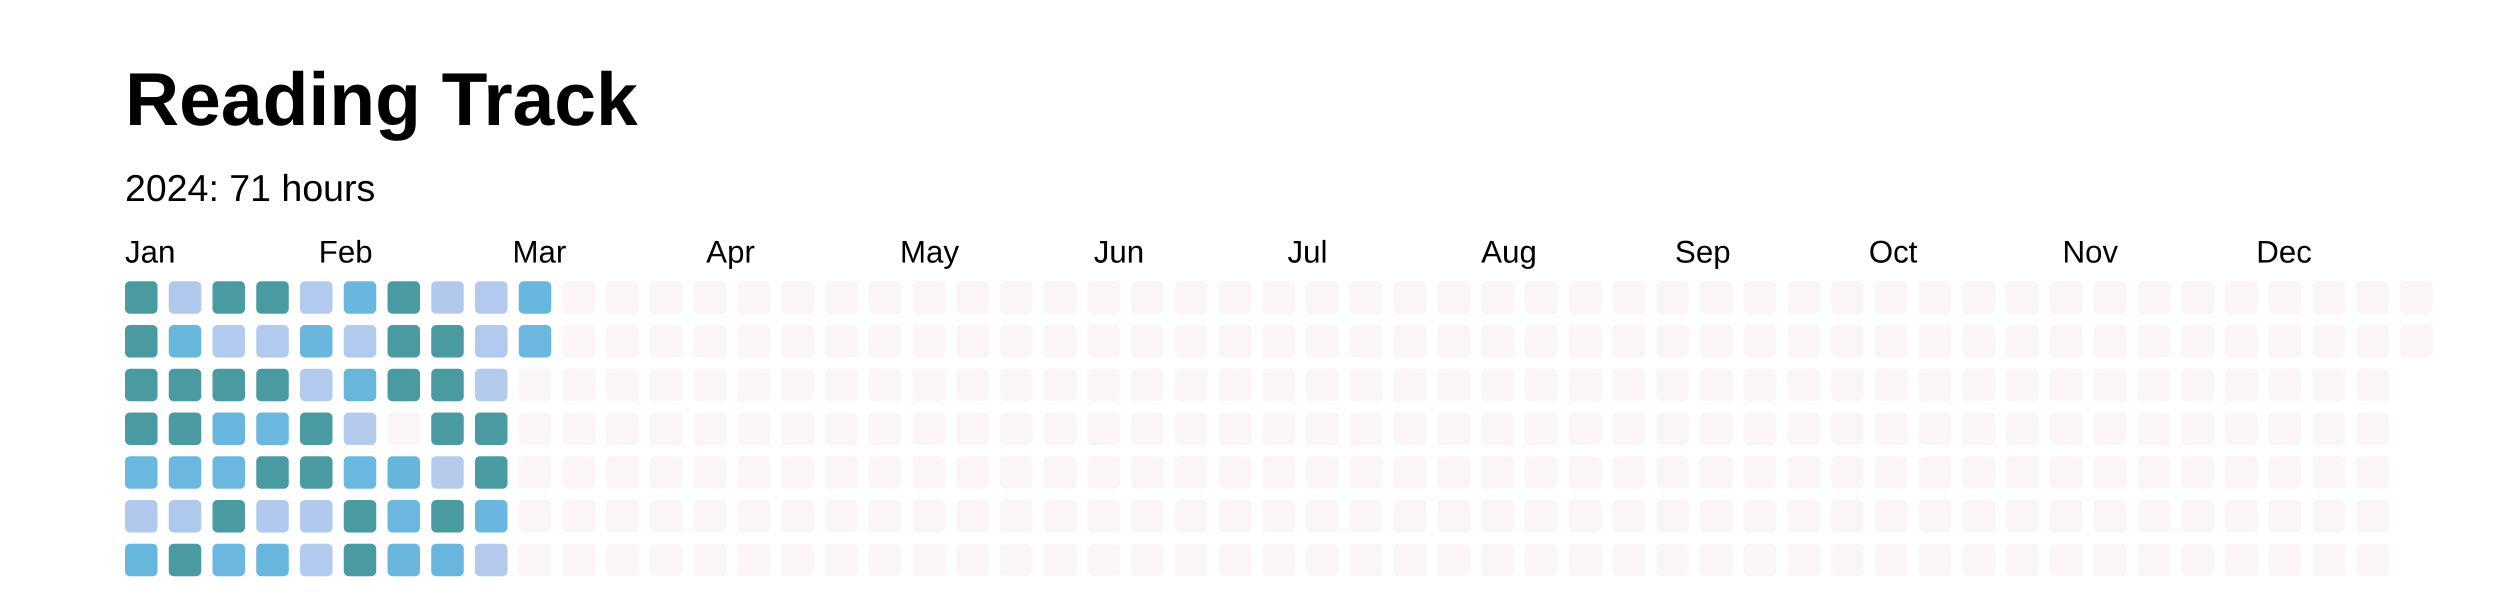
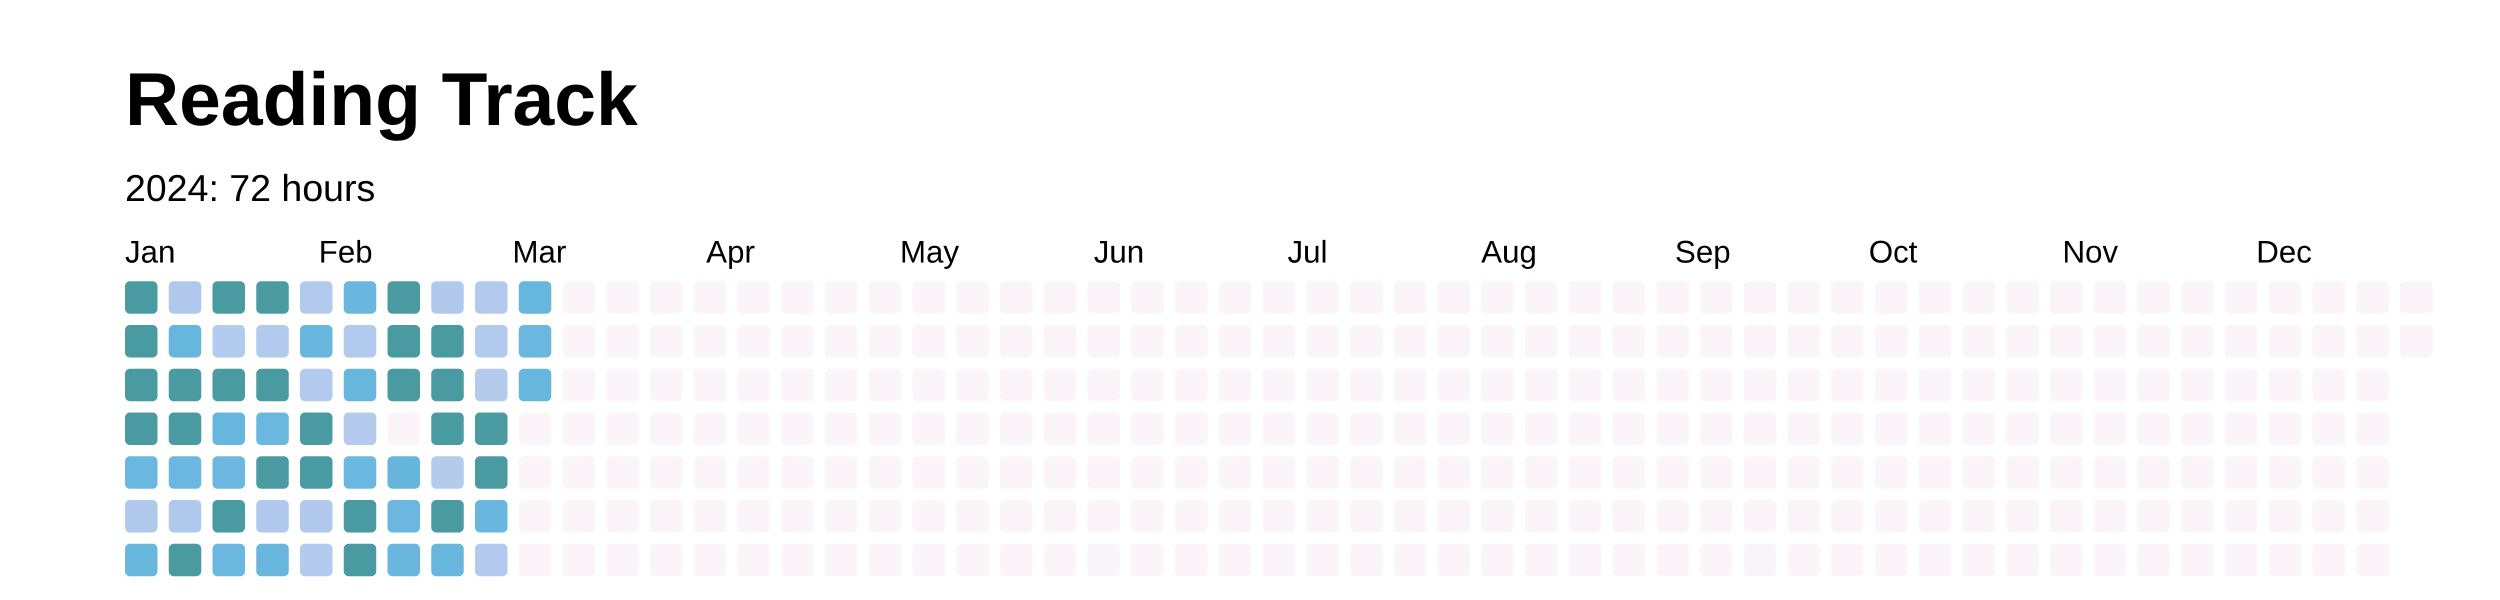
<svg xmlns="http://www.w3.org/2000/svg" baseProfile="full" height="48mm" version="1.1" viewBox="0,0,200,48" width="200mm">
  <defs />
  <rect fill="#FFFFFF" height="48" width="200" x="0" y="0" />
  <text fill="#000000" style="font-size:6px; font-family:Arial; font-weight:bold;" x="10" y="10">Reading Track</text>
-   <text dominant-baseline="hanging" fill="#000000" style="font-size:3.0px; font-family:Arial;" x="10" y="14">2024: 71 hours</text>
+   <text dominant-baseline="hanging" fill="#000000" style="font-size:3.0px; font-family:Arial;" x="10" y="14">2024: 72 hours</text>
  <text fill="#000000" style="font-size:2.5px; font-family:Arial" x="10.0" y="21.0">Jan</text>
  <text fill="#000000" style="font-size:2.5px; font-family:Arial" x="25.5" y="21.0">Feb</text>
  <text fill="#000000" style="font-size:2.5px; font-family:Arial" x="41.0" y="21.0">Mar</text>
  <text fill="#000000" style="font-size:2.5px; font-family:Arial" x="56.5" y="21.0">Apr</text>
  <text fill="#000000" style="font-size:2.5px; font-family:Arial" x="72.0" y="21.0">May</text>
  <text fill="#000000" style="font-size:2.5px; font-family:Arial" x="87.5" y="21.0">Jun</text>
  <text fill="#000000" style="font-size:2.5px; font-family:Arial" x="103.0" y="21.0">Jul</text>
  <text fill="#000000" style="font-size:2.5px; font-family:Arial" x="118.5" y="21.0">Aug</text>
  <text fill="#000000" style="font-size:2.5px; font-family:Arial" x="134.0" y="21.0">Sep</text>
  <text fill="#000000" style="font-size:2.5px; font-family:Arial" x="149.5" y="21.0">Oct</text>
  <text fill="#000000" style="font-size:2.5px; font-family:Arial" x="165.0" y="21.0">Nov</text>
  <text fill="#000000" style="font-size:2.5px; font-family:Arial" x="180.5" y="21.0">Dec</text>
  <rect fill="#4a9ba1" height="2.6" rx="0.4" ry="0.4" width="2.6" x="10.0" y="22.5" />
  <rect fill="#4a9ba1" height="2.6" rx="0.4" ry="0.4" width="2.6" x="10.0" y="26.0" />
  <rect fill="#4a9ba1" height="2.6" rx="0.4" ry="0.4" width="2.6" x="10.0" y="29.5" />
  <rect fill="#4a9ba1" height="2.6" rx="0.4" ry="0.4" width="2.6" x="10.0" y="33.0" />
  <rect fill="#6ab7df" height="2.6" rx="0.4" ry="0.4" width="2.6" x="10.0" y="36.5" />
  <rect fill="#b0c9ed" height="2.6" rx="0.4" ry="0.4" width="2.6" x="10.0" y="40.0" />
  <rect fill="#67b6dc" height="2.6" rx="0.4" ry="0.4" width="2.6" x="10.0" y="43.5" />
  <rect fill="#afc8ec" height="2.6" rx="0.4" ry="0.4" width="2.6" x="13.5" y="22.5" />
  <rect fill="#67b6dc" height="2.6" rx="0.4" ry="0.4" width="2.6" x="13.5" y="26.0" />
  <rect fill="#4a9ba1" height="2.6" rx="0.4" ry="0.4" width="2.6" x="13.5" y="29.5" />
  <rect fill="#4a9ba1" height="2.6" rx="0.4" ry="0.4" width="2.6" x="13.5" y="33.0" />
  <rect fill="#6bb7df" height="2.6" rx="0.4" ry="0.4" width="2.6" x="13.5" y="36.5" />
  <rect fill="#afc9ec" height="2.6" rx="0.4" ry="0.4" width="2.6" x="13.5" y="40.0" />
  <rect fill="#4a9ba1" height="2.6" rx="0.4" ry="0.4" width="2.6" x="13.5" y="43.5" />
  <rect fill="#4a9ba1" height="2.6" rx="0.4" ry="0.4" width="2.6" x="17.0" y="22.5" />
  <rect fill="#b3cbee" height="2.6" rx="0.4" ry="0.4" width="2.6" x="17.0" y="26.0" />
  <rect fill="#4a9ba1" height="2.6" rx="0.4" ry="0.4" width="2.6" x="17.0" y="29.5" />
  <rect fill="#67b6dd" height="2.6" rx="0.4" ry="0.4" width="2.6" x="17.0" y="33.0" />
  <rect fill="#6bb7e0" height="2.6" rx="0.4" ry="0.4" width="2.6" x="17.0" y="36.5" />
  <rect fill="#4a9ba1" height="2.6" rx="0.4" ry="0.4" width="2.6" x="17.0" y="40.0" />
  <rect fill="#6bb7df" height="2.6" rx="0.4" ry="0.4" width="2.6" x="17.0" y="43.5" />
  <rect fill="#4a9ba1" height="2.6" rx="0.4" ry="0.4" width="2.6" x="20.5" y="22.5" />
  <rect fill="#b2caed" height="2.6" rx="0.4" ry="0.4" width="2.6" x="20.5" y="26.0" />
  <rect fill="#4a9ba1" height="2.6" rx="0.4" ry="0.4" width="2.6" x="20.5" y="29.5" />
  <rect fill="#6ab7df" height="2.6" rx="0.4" ry="0.4" width="2.6" x="20.5" y="33.0" />
  <rect fill="#4a9ba1" height="2.6" rx="0.4" ry="0.4" width="2.6" x="20.5" y="36.5" />
  <rect fill="#b0c9ed" height="2.6" rx="0.4" ry="0.4" width="2.6" x="20.5" y="40.0" />
  <rect fill="#68b6dd" height="2.6" rx="0.4" ry="0.4" width="2.6" x="20.5" y="43.5" />
  <rect fill="#b2caed" height="2.6" rx="0.4" ry="0.4" width="2.6" x="24.0" y="22.5" />
  <rect fill="#69b7de" height="2.6" rx="0.4" ry="0.4" width="2.6" x="24.0" y="26.0" />
  <rect fill="#b1caed" height="2.6" rx="0.4" ry="0.4" width="2.6" x="24.0" y="29.5" />
  <rect fill="#4a9ba1" height="2.6" rx="0.4" ry="0.4" width="2.6" x="24.0" y="33.0" />
  <rect fill="#4a9ba1" height="2.6" rx="0.4" ry="0.4" width="2.6" x="24.0" y="36.5" />
  <rect fill="#b0c9ed" height="2.6" rx="0.4" ry="0.4" width="2.6" x="24.0" y="40.0" />
  <rect fill="#b3cbee" height="2.6" rx="0.4" ry="0.4" width="2.6" x="24.0" y="43.5" />
  <rect fill="#69b7de" height="2.6" rx="0.4" ry="0.4" width="2.6" x="27.5" y="22.5" />
  <rect fill="#b2caed" height="2.6" rx="0.4" ry="0.4" width="2.6" x="27.5" y="26.0" />
  <rect fill="#67b6dc" height="2.6" rx="0.4" ry="0.4" width="2.6" x="27.5" y="29.5" />
  <rect fill="#b4cbee" height="2.6" rx="0.4" ry="0.4" width="2.6" x="27.5" y="33.0" />
  <rect fill="#6ab7df" height="2.6" rx="0.4" ry="0.4" width="2.6" x="27.5" y="36.5" />
  <rect fill="#4a9ba1" height="2.6" rx="0.4" ry="0.4" width="2.6" x="27.5" y="40.0" />
  <rect fill="#4a9ba1" height="2.6" rx="0.4" ry="0.4" width="2.6" x="27.5" y="43.5" />
  <rect fill="#4a9ba1" height="2.6" rx="0.4" ry="0.4" width="2.6" x="31.0" y="22.5" />
  <rect fill="#4a9ba1" height="2.6" rx="0.4" ry="0.4" width="2.6" x="31.0" y="26.0" />
  <rect fill="#4a9ba1" height="2.6" rx="0.4" ry="0.4" width="2.6" x="31.0" y="29.5" />
  <rect fill="#FBF4F9" height="2.6" rx="0.4" ry="0.4" width="2.6" x="31.0" y="33.0" />
  <rect fill="#66b6dc" height="2.6" rx="0.4" ry="0.4" width="2.6" x="31.0" y="36.5" />
  <rect fill="#6bb7df" height="2.6" rx="0.4" ry="0.4" width="2.6" x="31.0" y="40.0" />
  <rect fill="#69b7de" height="2.6" rx="0.4" ry="0.4" width="2.6" x="31.0" y="43.5" />
  <rect fill="#b1c9ed" height="2.6" rx="0.4" ry="0.4" width="2.6" x="34.5" y="22.5" />
  <rect fill="#4a9ba1" height="2.6" rx="0.4" ry="0.4" width="2.6" x="34.5" y="26.0" />
  <rect fill="#4a9ba1" height="2.6" rx="0.4" ry="0.4" width="2.6" x="34.5" y="29.5" />
  <rect fill="#4a9ba1" height="2.6" rx="0.4" ry="0.4" width="2.6" x="34.5" y="33.0" />
  <rect fill="#b4cbee" height="2.6" rx="0.4" ry="0.4" width="2.6" x="34.5" y="36.5" />
  <rect fill="#4a9ba1" height="2.6" rx="0.4" ry="0.4" width="2.6" x="34.5" y="40.0" />
  <rect fill="#68b6dd" height="2.6" rx="0.4" ry="0.4" width="2.6" x="34.5" y="43.5" />
  <rect fill="#b3caee" height="2.6" rx="0.4" ry="0.4" width="2.6" x="38.0" y="22.5" />
  <rect fill="#b1caed" height="2.6" rx="0.4" ry="0.4" width="2.6" x="38.0" y="26.0" />
  <rect fill="#b4cbee" height="2.6" rx="0.4" ry="0.4" width="2.6" x="38.0" y="29.5" />
  <rect fill="#4a9ba1" height="2.6" rx="0.4" ry="0.4" width="2.6" x="38.0" y="33.0" />
  <rect fill="#4a9ba1" height="2.6" rx="0.4" ry="0.4" width="2.6" x="38.0" y="36.5" />
  <rect fill="#69b7df" height="2.6" rx="0.4" ry="0.4" width="2.6" x="38.0" y="40.0" />
  <rect fill="#b3caee" height="2.6" rx="0.4" ry="0.4" width="2.6" x="38.0" y="43.5" />
  <rect fill="#67b6dd" height="2.6" rx="0.4" ry="0.4" width="2.6" x="41.5" y="22.5" />
  <rect fill="#6bb7df" height="2.6" rx="0.4" ry="0.4" width="2.6" x="41.5" y="26.0" />
-   <rect fill="#FBF4F9" height="2.6" rx="0.4" ry="0.4" width="2.6" x="41.5" y="29.5" />
+   <rect fill="#67b6dd" height="2.6" rx="0.4" ry="0.4" width="2.6" x="41.5" y="29.5" />
  <rect fill="#FBF4F9" height="2.6" rx="0.4" ry="0.4" width="2.6" x="41.5" y="33.0" />
  <rect fill="#FBF4F9" height="2.6" rx="0.4" ry="0.4" width="2.6" x="41.5" y="36.5" />
  <rect fill="#FBF4F9" height="2.6" rx="0.4" ry="0.4" width="2.6" x="41.5" y="40.0" />
  <rect fill="#FBF4F9" height="2.6" rx="0.4" ry="0.4" width="2.6" x="41.5" y="43.5" />
  <rect fill="#FBF4F9" height="2.6" rx="0.4" ry="0.4" width="2.6" x="45.0" y="22.5" />
  <rect fill="#FBF4F9" height="2.6" rx="0.4" ry="0.4" width="2.6" x="45.0" y="26.0" />
  <rect fill="#FBF4F9" height="2.6" rx="0.4" ry="0.4" width="2.6" x="45.0" y="29.5" />
  <rect fill="#FBF4F9" height="2.6" rx="0.4" ry="0.4" width="2.6" x="45.0" y="33.0" />
  <rect fill="#FBF4F9" height="2.6" rx="0.4" ry="0.4" width="2.6" x="45.0" y="36.5" />
  <rect fill="#FBF4F9" height="2.6" rx="0.4" ry="0.4" width="2.6" x="45.0" y="40.0" />
  <rect fill="#FBF4F9" height="2.6" rx="0.4" ry="0.4" width="2.6" x="45.0" y="43.5" />
  <rect fill="#FBF4F9" height="2.6" rx="0.4" ry="0.4" width="2.6" x="48.5" y="22.5" />
  <rect fill="#FBF4F9" height="2.6" rx="0.4" ry="0.4" width="2.6" x="48.5" y="26.0" />
  <rect fill="#FBF4F9" height="2.6" rx="0.4" ry="0.4" width="2.6" x="48.5" y="29.5" />
  <rect fill="#FBF4F9" height="2.6" rx="0.4" ry="0.4" width="2.6" x="48.5" y="33.0" />
  <rect fill="#FBF4F9" height="2.6" rx="0.4" ry="0.4" width="2.6" x="48.5" y="36.5" />
  <rect fill="#FBF4F9" height="2.6" rx="0.4" ry="0.4" width="2.6" x="48.5" y="40.0" />
  <rect fill="#FBF4F9" height="2.6" rx="0.4" ry="0.4" width="2.6" x="48.5" y="43.5" />
  <rect fill="#FBF4F9" height="2.6" rx="0.4" ry="0.4" width="2.6" x="52.0" y="22.5" />
  <rect fill="#FBF4F9" height="2.6" rx="0.4" ry="0.4" width="2.6" x="52.0" y="26.0" />
  <rect fill="#FBF4F9" height="2.6" rx="0.4" ry="0.4" width="2.6" x="52.0" y="29.5" />
  <rect fill="#FBF4F9" height="2.6" rx="0.4" ry="0.4" width="2.6" x="52.0" y="33.0" />
  <rect fill="#FBF4F9" height="2.6" rx="0.4" ry="0.4" width="2.6" x="52.0" y="36.5" />
  <rect fill="#FBF4F9" height="2.6" rx="0.4" ry="0.4" width="2.6" x="52.0" y="40.0" />
  <rect fill="#FBF4F9" height="2.6" rx="0.4" ry="0.4" width="2.6" x="52.0" y="43.5" />
  <rect fill="#FBF4F9" height="2.6" rx="0.4" ry="0.4" width="2.6" x="55.5" y="22.5" />
  <rect fill="#FBF4F9" height="2.6" rx="0.4" ry="0.4" width="2.6" x="55.5" y="26.0" />
  <rect fill="#FBF4F9" height="2.6" rx="0.4" ry="0.4" width="2.6" x="55.5" y="29.5" />
  <rect fill="#FBF4F9" height="2.6" rx="0.4" ry="0.4" width="2.6" x="55.5" y="33.0" />
  <rect fill="#FBF4F9" height="2.6" rx="0.4" ry="0.4" width="2.6" x="55.5" y="36.5" />
  <rect fill="#FBF4F9" height="2.6" rx="0.4" ry="0.4" width="2.6" x="55.5" y="40.0" />
  <rect fill="#FBF4F9" height="2.6" rx="0.4" ry="0.4" width="2.6" x="55.5" y="43.5" />
  <rect fill="#FBF4F9" height="2.6" rx="0.4" ry="0.4" width="2.6" x="59.0" y="22.5" />
  <rect fill="#FBF4F9" height="2.6" rx="0.4" ry="0.4" width="2.6" x="59.0" y="26.0" />
  <rect fill="#FBF4F9" height="2.6" rx="0.4" ry="0.4" width="2.6" x="59.0" y="29.5" />
  <rect fill="#FBF4F9" height="2.6" rx="0.4" ry="0.4" width="2.6" x="59.0" y="33.0" />
  <rect fill="#FBF4F9" height="2.6" rx="0.4" ry="0.4" width="2.6" x="59.0" y="36.5" />
  <rect fill="#FBF4F9" height="2.6" rx="0.4" ry="0.4" width="2.6" x="59.0" y="40.0" />
  <rect fill="#FBF4F9" height="2.6" rx="0.4" ry="0.4" width="2.6" x="59.0" y="43.5" />
  <rect fill="#FBF4F9" height="2.6" rx="0.4" ry="0.4" width="2.6" x="62.5" y="22.5" />
  <rect fill="#FBF4F9" height="2.6" rx="0.4" ry="0.4" width="2.6" x="62.5" y="26.0" />
  <rect fill="#FBF4F9" height="2.6" rx="0.4" ry="0.4" width="2.6" x="62.5" y="29.5" />
  <rect fill="#FBF4F9" height="2.6" rx="0.4" ry="0.4" width="2.6" x="62.5" y="33.0" />
  <rect fill="#FBF4F9" height="2.6" rx="0.4" ry="0.4" width="2.6" x="62.5" y="36.5" />
  <rect fill="#FBF4F9" height="2.6" rx="0.4" ry="0.4" width="2.6" x="62.5" y="40.0" />
  <rect fill="#FBF4F9" height="2.6" rx="0.4" ry="0.4" width="2.6" x="62.5" y="43.5" />
  <rect fill="#FBF4F9" height="2.6" rx="0.4" ry="0.4" width="2.6" x="66.0" y="22.5" />
  <rect fill="#FBF4F9" height="2.6" rx="0.4" ry="0.4" width="2.6" x="66.0" y="26.0" />
  <rect fill="#FBF4F9" height="2.6" rx="0.4" ry="0.4" width="2.6" x="66.0" y="29.5" />
  <rect fill="#FBF4F9" height="2.6" rx="0.4" ry="0.4" width="2.6" x="66.0" y="33.0" />
  <rect fill="#FBF4F9" height="2.6" rx="0.4" ry="0.4" width="2.6" x="66.0" y="36.5" />
  <rect fill="#FBF4F9" height="2.6" rx="0.4" ry="0.4" width="2.6" x="66.0" y="40.0" />
  <rect fill="#FBF4F9" height="2.6" rx="0.4" ry="0.4" width="2.6" x="66.0" y="43.5" />
  <rect fill="#FBF4F9" height="2.6" rx="0.4" ry="0.4" width="2.6" x="69.5" y="22.5" />
  <rect fill="#FBF4F9" height="2.6" rx="0.4" ry="0.4" width="2.6" x="69.5" y="26.0" />
  <rect fill="#FBF4F9" height="2.6" rx="0.4" ry="0.4" width="2.6" x="69.5" y="29.5" />
  <rect fill="#FBF4F9" height="2.6" rx="0.4" ry="0.4" width="2.6" x="69.5" y="33.0" />
  <rect fill="#FBF4F9" height="2.6" rx="0.4" ry="0.4" width="2.6" x="69.5" y="36.5" />
  <rect fill="#FBF4F9" height="2.6" rx="0.4" ry="0.4" width="2.6" x="69.5" y="40.0" />
  <rect fill="#FBF4F9" height="2.6" rx="0.4" ry="0.4" width="2.6" x="69.5" y="43.5" />
  <rect fill="#FBF4F9" height="2.6" rx="0.4" ry="0.4" width="2.6" x="73.0" y="22.5" />
  <rect fill="#FBF4F9" height="2.6" rx="0.4" ry="0.4" width="2.6" x="73.0" y="26.0" />
  <rect fill="#FBF4F9" height="2.6" rx="0.4" ry="0.4" width="2.6" x="73.0" y="29.5" />
  <rect fill="#FBF4F9" height="2.6" rx="0.4" ry="0.4" width="2.6" x="73.0" y="33.0" />
  <rect fill="#FBF4F9" height="2.6" rx="0.4" ry="0.4" width="2.6" x="73.0" y="36.5" />
  <rect fill="#FBF4F9" height="2.6" rx="0.4" ry="0.4" width="2.6" x="73.0" y="40.0" />
  <rect fill="#FBF4F9" height="2.6" rx="0.4" ry="0.4" width="2.6" x="73.0" y="43.5" />
  <rect fill="#FBF4F9" height="2.6" rx="0.4" ry="0.4" width="2.6" x="76.5" y="22.5" />
  <rect fill="#FBF4F9" height="2.6" rx="0.4" ry="0.4" width="2.6" x="76.5" y="26.0" />
  <rect fill="#FBF4F9" height="2.6" rx="0.4" ry="0.4" width="2.6" x="76.5" y="29.5" />
  <rect fill="#FBF4F9" height="2.6" rx="0.4" ry="0.4" width="2.6" x="76.5" y="33.0" />
  <rect fill="#FBF4F9" height="2.6" rx="0.4" ry="0.4" width="2.6" x="76.5" y="36.5" />
  <rect fill="#FBF4F9" height="2.6" rx="0.4" ry="0.4" width="2.6" x="76.5" y="40.0" />
  <rect fill="#FBF4F9" height="2.6" rx="0.4" ry="0.4" width="2.6" x="76.5" y="43.5" />
  <rect fill="#FBF4F9" height="2.6" rx="0.4" ry="0.4" width="2.6" x="80.0" y="22.5" />
  <rect fill="#FBF4F9" height="2.6" rx="0.4" ry="0.4" width="2.6" x="80.0" y="26.0" />
  <rect fill="#FBF4F9" height="2.6" rx="0.4" ry="0.4" width="2.6" x="80.0" y="29.5" />
  <rect fill="#FBF4F9" height="2.6" rx="0.4" ry="0.4" width="2.6" x="80.0" y="33.0" />
  <rect fill="#FBF4F9" height="2.6" rx="0.4" ry="0.4" width="2.6" x="80.0" y="36.5" />
  <rect fill="#FBF4F9" height="2.6" rx="0.4" ry="0.4" width="2.6" x="80.0" y="40.0" />
  <rect fill="#FBF4F9" height="2.6" rx="0.4" ry="0.4" width="2.6" x="80.0" y="43.5" />
  <rect fill="#FBF4F9" height="2.6" rx="0.4" ry="0.4" width="2.6" x="83.5" y="22.5" />
  <rect fill="#FBF4F9" height="2.6" rx="0.4" ry="0.4" width="2.6" x="83.5" y="26.0" />
  <rect fill="#FBF4F9" height="2.6" rx="0.4" ry="0.4" width="2.6" x="83.5" y="29.5" />
  <rect fill="#FBF4F9" height="2.6" rx="0.4" ry="0.4" width="2.6" x="83.5" y="33.0" />
  <rect fill="#FBF4F9" height="2.6" rx="0.4" ry="0.4" width="2.6" x="83.5" y="36.5" />
  <rect fill="#FBF4F9" height="2.6" rx="0.4" ry="0.4" width="2.6" x="83.5" y="40.0" />
  <rect fill="#FBF4F9" height="2.6" rx="0.4" ry="0.4" width="2.6" x="83.5" y="43.5" />
  <rect fill="#FBF4F9" height="2.6" rx="0.4" ry="0.4" width="2.6" x="87.0" y="22.5" />
  <rect fill="#FBF4F9" height="2.6" rx="0.4" ry="0.4" width="2.6" x="87.0" y="26.0" />
  <rect fill="#FBF4F9" height="2.6" rx="0.4" ry="0.4" width="2.6" x="87.0" y="29.5" />
  <rect fill="#FBF4F9" height="2.6" rx="0.4" ry="0.4" width="2.6" x="87.0" y="33.0" />
  <rect fill="#FBF4F9" height="2.6" rx="0.4" ry="0.4" width="2.6" x="87.0" y="36.5" />
  <rect fill="#FBF4F9" height="2.6" rx="0.4" ry="0.4" width="2.6" x="87.0" y="40.0" />
  <rect fill="#FBF4F9" height="2.6" rx="0.4" ry="0.4" width="2.6" x="87.0" y="43.5" />
  <rect fill="#FBF4F9" height="2.6" rx="0.4" ry="0.4" width="2.6" x="90.5" y="22.5" />
  <rect fill="#FBF4F9" height="2.6" rx="0.4" ry="0.4" width="2.6" x="90.5" y="26.0" />
  <rect fill="#FBF4F9" height="2.6" rx="0.4" ry="0.4" width="2.6" x="90.5" y="29.5" />
  <rect fill="#FBF4F9" height="2.6" rx="0.4" ry="0.4" width="2.6" x="90.5" y="33.0" />
  <rect fill="#FBF4F9" height="2.6" rx="0.4" ry="0.4" width="2.6" x="90.5" y="36.5" />
  <rect fill="#FBF4F9" height="2.6" rx="0.4" ry="0.4" width="2.6" x="90.5" y="40.0" />
  <rect fill="#FBF4F9" height="2.6" rx="0.4" ry="0.4" width="2.6" x="90.5" y="43.5" />
  <rect fill="#FBF4F9" height="2.6" rx="0.4" ry="0.4" width="2.6" x="94.0" y="22.5" />
  <rect fill="#FBF4F9" height="2.6" rx="0.4" ry="0.4" width="2.6" x="94.0" y="26.0" />
  <rect fill="#FBF4F9" height="2.6" rx="0.4" ry="0.4" width="2.6" x="94.0" y="29.5" />
  <rect fill="#FBF4F9" height="2.6" rx="0.4" ry="0.4" width="2.6" x="94.0" y="33.0" />
  <rect fill="#FBF4F9" height="2.6" rx="0.4" ry="0.4" width="2.6" x="94.0" y="36.5" />
  <rect fill="#FBF4F9" height="2.6" rx="0.4" ry="0.4" width="2.6" x="94.0" y="40.0" />
  <rect fill="#FBF4F9" height="2.6" rx="0.4" ry="0.4" width="2.6" x="94.0" y="43.5" />
  <rect fill="#FBF4F9" height="2.6" rx="0.4" ry="0.4" width="2.6" x="97.5" y="22.5" />
  <rect fill="#FBF4F9" height="2.6" rx="0.4" ry="0.4" width="2.6" x="97.5" y="26.0" />
  <rect fill="#FBF4F9" height="2.6" rx="0.4" ry="0.4" width="2.6" x="97.5" y="29.5" />
  <rect fill="#FBF4F9" height="2.6" rx="0.4" ry="0.4" width="2.6" x="97.5" y="33.0" />
  <rect fill="#FBF4F9" height="2.6" rx="0.4" ry="0.4" width="2.6" x="97.5" y="36.5" />
  <rect fill="#FBF4F9" height="2.6" rx="0.4" ry="0.4" width="2.6" x="97.5" y="40.0" />
  <rect fill="#FBF4F9" height="2.6" rx="0.4" ry="0.4" width="2.6" x="97.5" y="43.5" />
  <rect fill="#FBF4F9" height="2.6" rx="0.4" ry="0.4" width="2.6" x="101.0" y="22.5" />
  <rect fill="#FBF4F9" height="2.6" rx="0.4" ry="0.4" width="2.6" x="101.0" y="26.0" />
  <rect fill="#FBF4F9" height="2.6" rx="0.4" ry="0.4" width="2.6" x="101.0" y="29.5" />
  <rect fill="#FBF4F9" height="2.6" rx="0.4" ry="0.4" width="2.6" x="101.0" y="33.0" />
  <rect fill="#FBF4F9" height="2.6" rx="0.4" ry="0.4" width="2.6" x="101.0" y="36.5" />
  <rect fill="#FBF4F9" height="2.6" rx="0.4" ry="0.4" width="2.6" x="101.0" y="40.0" />
  <rect fill="#FBF4F9" height="2.6" rx="0.4" ry="0.4" width="2.6" x="101.0" y="43.5" />
  <rect fill="#FBF4F9" height="2.6" rx="0.4" ry="0.4" width="2.6" x="104.5" y="22.5" />
  <rect fill="#FBF4F9" height="2.6" rx="0.4" ry="0.4" width="2.6" x="104.5" y="26.0" />
  <rect fill="#FBF4F9" height="2.6" rx="0.4" ry="0.4" width="2.6" x="104.5" y="29.5" />
  <rect fill="#FBF4F9" height="2.6" rx="0.4" ry="0.4" width="2.6" x="104.5" y="33.0" />
  <rect fill="#FBF4F9" height="2.6" rx="0.4" ry="0.4" width="2.6" x="104.5" y="36.5" />
  <rect fill="#FBF4F9" height="2.6" rx="0.4" ry="0.4" width="2.6" x="104.5" y="40.0" />
  <rect fill="#FBF4F9" height="2.6" rx="0.4" ry="0.4" width="2.6" x="104.5" y="43.5" />
  <rect fill="#FBF4F9" height="2.6" rx="0.4" ry="0.4" width="2.6" x="108.0" y="22.5" />
  <rect fill="#FBF4F9" height="2.6" rx="0.4" ry="0.4" width="2.6" x="108.0" y="26.0" />
  <rect fill="#FBF4F9" height="2.6" rx="0.4" ry="0.4" width="2.6" x="108.0" y="29.5" />
  <rect fill="#FBF4F9" height="2.6" rx="0.4" ry="0.4" width="2.6" x="108.0" y="33.0" />
  <rect fill="#FBF4F9" height="2.6" rx="0.4" ry="0.4" width="2.6" x="108.0" y="36.5" />
  <rect fill="#FBF4F9" height="2.6" rx="0.4" ry="0.4" width="2.6" x="108.0" y="40.0" />
  <rect fill="#FBF4F9" height="2.6" rx="0.4" ry="0.4" width="2.6" x="108.0" y="43.5" />
  <rect fill="#FBF4F9" height="2.6" rx="0.4" ry="0.4" width="2.6" x="111.5" y="22.5" />
  <rect fill="#FBF4F9" height="2.6" rx="0.4" ry="0.4" width="2.6" x="111.5" y="26.0" />
  <rect fill="#FBF4F9" height="2.6" rx="0.4" ry="0.4" width="2.6" x="111.5" y="29.5" />
  <rect fill="#FBF4F9" height="2.6" rx="0.4" ry="0.4" width="2.6" x="111.5" y="33.0" />
  <rect fill="#FBF4F9" height="2.6" rx="0.4" ry="0.4" width="2.6" x="111.5" y="36.5" />
  <rect fill="#FBF4F9" height="2.6" rx="0.4" ry="0.4" width="2.6" x="111.5" y="40.0" />
  <rect fill="#FBF4F9" height="2.6" rx="0.4" ry="0.4" width="2.6" x="111.5" y="43.5" />
  <rect fill="#FBF4F9" height="2.6" rx="0.4" ry="0.4" width="2.6" x="115.0" y="22.5" />
  <rect fill="#FBF4F9" height="2.6" rx="0.4" ry="0.4" width="2.6" x="115.0" y="26.0" />
  <rect fill="#FBF4F9" height="2.6" rx="0.4" ry="0.4" width="2.6" x="115.0" y="29.5" />
  <rect fill="#FBF4F9" height="2.6" rx="0.4" ry="0.4" width="2.6" x="115.0" y="33.0" />
  <rect fill="#FBF4F9" height="2.6" rx="0.4" ry="0.4" width="2.6" x="115.0" y="36.5" />
  <rect fill="#FBF4F9" height="2.6" rx="0.4" ry="0.4" width="2.6" x="115.0" y="40.0" />
  <rect fill="#FBF4F9" height="2.6" rx="0.4" ry="0.4" width="2.6" x="115.0" y="43.5" />
  <rect fill="#FBF4F9" height="2.6" rx="0.4" ry="0.4" width="2.6" x="118.5" y="22.5" />
  <rect fill="#FBF4F9" height="2.6" rx="0.4" ry="0.4" width="2.6" x="118.5" y="26.0" />
  <rect fill="#FBF4F9" height="2.6" rx="0.4" ry="0.4" width="2.6" x="118.5" y="29.5" />
  <rect fill="#FBF4F9" height="2.6" rx="0.4" ry="0.4" width="2.6" x="118.5" y="33.0" />
  <rect fill="#FBF4F9" height="2.6" rx="0.4" ry="0.4" width="2.6" x="118.5" y="36.5" />
  <rect fill="#FBF4F9" height="2.6" rx="0.4" ry="0.4" width="2.6" x="118.5" y="40.0" />
  <rect fill="#FBF4F9" height="2.6" rx="0.4" ry="0.4" width="2.6" x="118.5" y="43.5" />
  <rect fill="#FBF4F9" height="2.6" rx="0.4" ry="0.4" width="2.6" x="122.0" y="22.5" />
  <rect fill="#FBF4F9" height="2.6" rx="0.4" ry="0.4" width="2.6" x="122.0" y="26.0" />
  <rect fill="#FBF4F9" height="2.6" rx="0.4" ry="0.4" width="2.6" x="122.0" y="29.5" />
  <rect fill="#FBF4F9" height="2.6" rx="0.4" ry="0.4" width="2.6" x="122.0" y="33.0" />
  <rect fill="#FBF4F9" height="2.6" rx="0.4" ry="0.4" width="2.6" x="122.0" y="36.5" />
  <rect fill="#FBF4F9" height="2.6" rx="0.4" ry="0.4" width="2.6" x="122.0" y="40.0" />
  <rect fill="#FBF4F9" height="2.6" rx="0.4" ry="0.4" width="2.6" x="122.0" y="43.5" />
  <rect fill="#FBF4F9" height="2.6" rx="0.4" ry="0.4" width="2.6" x="125.5" y="22.5" />
  <rect fill="#FBF4F9" height="2.6" rx="0.4" ry="0.4" width="2.6" x="125.5" y="26.0" />
  <rect fill="#FBF4F9" height="2.6" rx="0.4" ry="0.4" width="2.6" x="125.5" y="29.5" />
  <rect fill="#FBF4F9" height="2.6" rx="0.4" ry="0.4" width="2.6" x="125.5" y="33.0" />
  <rect fill="#FBF4F9" height="2.6" rx="0.4" ry="0.4" width="2.6" x="125.5" y="36.5" />
  <rect fill="#FBF4F9" height="2.6" rx="0.4" ry="0.4" width="2.6" x="125.5" y="40.0" />
  <rect fill="#FBF4F9" height="2.6" rx="0.4" ry="0.4" width="2.6" x="125.5" y="43.5" />
  <rect fill="#FBF4F9" height="2.6" rx="0.4" ry="0.4" width="2.6" x="129.0" y="22.5" />
  <rect fill="#FBF4F9" height="2.6" rx="0.4" ry="0.4" width="2.6" x="129.0" y="26.0" />
  <rect fill="#FBF4F9" height="2.6" rx="0.4" ry="0.4" width="2.6" x="129.0" y="29.5" />
  <rect fill="#FBF4F9" height="2.6" rx="0.4" ry="0.4" width="2.6" x="129.0" y="33.0" />
  <rect fill="#FBF4F9" height="2.6" rx="0.4" ry="0.4" width="2.6" x="129.0" y="36.5" />
  <rect fill="#FBF4F9" height="2.6" rx="0.4" ry="0.4" width="2.6" x="129.0" y="40.0" />
  <rect fill="#FBF4F9" height="2.6" rx="0.4" ry="0.4" width="2.6" x="129.0" y="43.5" />
  <rect fill="#FBF4F9" height="2.6" rx="0.4" ry="0.4" width="2.6" x="132.5" y="22.5" />
  <rect fill="#FBF4F9" height="2.6" rx="0.4" ry="0.4" width="2.6" x="132.5" y="26.0" />
  <rect fill="#FBF4F9" height="2.6" rx="0.4" ry="0.4" width="2.6" x="132.5" y="29.5" />
  <rect fill="#FBF4F9" height="2.6" rx="0.4" ry="0.4" width="2.6" x="132.5" y="33.0" />
  <rect fill="#FBF4F9" height="2.6" rx="0.4" ry="0.4" width="2.6" x="132.5" y="36.5" />
  <rect fill="#FBF4F9" height="2.6" rx="0.4" ry="0.4" width="2.6" x="132.5" y="40.0" />
  <rect fill="#FBF4F9" height="2.6" rx="0.4" ry="0.4" width="2.6" x="132.5" y="43.5" />
  <rect fill="#FBF4F9" height="2.6" rx="0.4" ry="0.4" width="2.6" x="136.0" y="22.5" />
  <rect fill="#FBF4F9" height="2.6" rx="0.4" ry="0.4" width="2.6" x="136.0" y="26.0" />
  <rect fill="#FBF4F9" height="2.6" rx="0.4" ry="0.4" width="2.6" x="136.0" y="29.5" />
  <rect fill="#FBF4F9" height="2.6" rx="0.4" ry="0.4" width="2.6" x="136.0" y="33.0" />
  <rect fill="#FBF4F9" height="2.6" rx="0.4" ry="0.4" width="2.6" x="136.0" y="36.5" />
  <rect fill="#FBF4F9" height="2.6" rx="0.4" ry="0.4" width="2.6" x="136.0" y="40.0" />
  <rect fill="#FBF4F9" height="2.6" rx="0.4" ry="0.4" width="2.6" x="136.0" y="43.5" />
  <rect fill="#FBF4F9" height="2.6" rx="0.4" ry="0.4" width="2.6" x="139.5" y="22.5" />
  <rect fill="#FBF4F9" height="2.6" rx="0.4" ry="0.4" width="2.6" x="139.5" y="26.0" />
  <rect fill="#FBF4F9" height="2.6" rx="0.4" ry="0.4" width="2.6" x="139.5" y="29.5" />
  <rect fill="#FBF4F9" height="2.6" rx="0.4" ry="0.4" width="2.6" x="139.5" y="33.0" />
  <rect fill="#FBF4F9" height="2.6" rx="0.4" ry="0.4" width="2.6" x="139.5" y="36.5" />
  <rect fill="#FBF4F9" height="2.6" rx="0.4" ry="0.4" width="2.6" x="139.5" y="40.0" />
  <rect fill="#FBF4F9" height="2.6" rx="0.4" ry="0.4" width="2.6" x="139.5" y="43.5" />
  <rect fill="#FBF4F9" height="2.6" rx="0.4" ry="0.4" width="2.6" x="143.0" y="22.5" />
  <rect fill="#FBF4F9" height="2.6" rx="0.4" ry="0.4" width="2.6" x="143.0" y="26.0" />
  <rect fill="#FBF4F9" height="2.6" rx="0.4" ry="0.4" width="2.6" x="143.0" y="29.5" />
  <rect fill="#FBF4F9" height="2.6" rx="0.4" ry="0.4" width="2.6" x="143.0" y="33.0" />
  <rect fill="#FBF4F9" height="2.6" rx="0.4" ry="0.4" width="2.6" x="143.0" y="36.5" />
  <rect fill="#FBF4F9" height="2.6" rx="0.4" ry="0.4" width="2.6" x="143.0" y="40.0" />
  <rect fill="#FBF4F9" height="2.6" rx="0.4" ry="0.4" width="2.6" x="143.0" y="43.5" />
  <rect fill="#FBF4F9" height="2.6" rx="0.4" ry="0.4" width="2.6" x="146.5" y="22.5" />
  <rect fill="#FBF4F9" height="2.6" rx="0.4" ry="0.4" width="2.6" x="146.5" y="26.0" />
  <rect fill="#FBF4F9" height="2.6" rx="0.4" ry="0.4" width="2.6" x="146.5" y="29.5" />
  <rect fill="#FBF4F9" height="2.6" rx="0.4" ry="0.4" width="2.6" x="146.5" y="33.0" />
  <rect fill="#FBF4F9" height="2.6" rx="0.4" ry="0.4" width="2.6" x="146.5" y="36.5" />
  <rect fill="#FBF4F9" height="2.6" rx="0.4" ry="0.4" width="2.6" x="146.5" y="40.0" />
  <rect fill="#FBF4F9" height="2.6" rx="0.4" ry="0.4" width="2.6" x="146.5" y="43.5" />
  <rect fill="#FBF4F9" height="2.6" rx="0.4" ry="0.4" width="2.6" x="150.0" y="22.5" />
  <rect fill="#FBF4F9" height="2.6" rx="0.4" ry="0.4" width="2.6" x="150.0" y="26.0" />
  <rect fill="#FBF4F9" height="2.6" rx="0.4" ry="0.4" width="2.6" x="150.0" y="29.5" />
  <rect fill="#FBF4F9" height="2.6" rx="0.4" ry="0.4" width="2.6" x="150.0" y="33.0" />
  <rect fill="#FBF4F9" height="2.6" rx="0.4" ry="0.4" width="2.6" x="150.0" y="36.5" />
  <rect fill="#FBF4F9" height="2.6" rx="0.4" ry="0.4" width="2.6" x="150.0" y="40.0" />
  <rect fill="#FBF4F9" height="2.6" rx="0.4" ry="0.4" width="2.6" x="150.0" y="43.5" />
  <rect fill="#FBF4F9" height="2.6" rx="0.4" ry="0.4" width="2.6" x="153.5" y="22.5" />
  <rect fill="#FBF4F9" height="2.6" rx="0.4" ry="0.4" width="2.6" x="153.5" y="26.0" />
  <rect fill="#FBF4F9" height="2.6" rx="0.4" ry="0.4" width="2.6" x="153.5" y="29.5" />
  <rect fill="#FBF4F9" height="2.6" rx="0.4" ry="0.4" width="2.6" x="153.5" y="33.0" />
  <rect fill="#FBF4F9" height="2.6" rx="0.4" ry="0.4" width="2.6" x="153.5" y="36.5" />
  <rect fill="#FBF4F9" height="2.6" rx="0.4" ry="0.4" width="2.6" x="153.5" y="40.0" />
  <rect fill="#FBF4F9" height="2.6" rx="0.4" ry="0.4" width="2.6" x="153.5" y="43.5" />
  <rect fill="#FBF4F9" height="2.6" rx="0.4" ry="0.4" width="2.6" x="157.0" y="22.5" />
  <rect fill="#FBF4F9" height="2.6" rx="0.4" ry="0.4" width="2.6" x="157.0" y="26.0" />
  <rect fill="#FBF4F9" height="2.6" rx="0.4" ry="0.4" width="2.6" x="157.0" y="29.5" />
  <rect fill="#FBF4F9" height="2.6" rx="0.4" ry="0.4" width="2.6" x="157.0" y="33.0" />
  <rect fill="#FBF4F9" height="2.6" rx="0.4" ry="0.4" width="2.6" x="157.0" y="36.5" />
  <rect fill="#FBF4F9" height="2.6" rx="0.4" ry="0.4" width="2.6" x="157.0" y="40.0" />
  <rect fill="#FBF4F9" height="2.6" rx="0.4" ry="0.4" width="2.6" x="157.0" y="43.5" />
  <rect fill="#FBF4F9" height="2.6" rx="0.4" ry="0.4" width="2.6" x="160.5" y="22.5" />
  <rect fill="#FBF4F9" height="2.6" rx="0.4" ry="0.4" width="2.6" x="160.5" y="26.0" />
  <rect fill="#FBF4F9" height="2.6" rx="0.4" ry="0.4" width="2.6" x="160.5" y="29.5" />
  <rect fill="#FBF4F9" height="2.6" rx="0.4" ry="0.4" width="2.6" x="160.5" y="33.0" />
  <rect fill="#FBF4F9" height="2.6" rx="0.4" ry="0.4" width="2.6" x="160.5" y="36.5" />
  <rect fill="#FBF4F9" height="2.6" rx="0.4" ry="0.4" width="2.6" x="160.5" y="40.0" />
  <rect fill="#FBF4F9" height="2.6" rx="0.4" ry="0.4" width="2.6" x="160.5" y="43.5" />
  <rect fill="#FBF4F9" height="2.6" rx="0.4" ry="0.4" width="2.6" x="164.0" y="22.5" />
  <rect fill="#FBF4F9" height="2.6" rx="0.4" ry="0.4" width="2.6" x="164.0" y="26.0" />
  <rect fill="#FBF4F9" height="2.6" rx="0.4" ry="0.4" width="2.6" x="164.0" y="29.5" />
  <rect fill="#FBF4F9" height="2.6" rx="0.4" ry="0.4" width="2.6" x="164.0" y="33.0" />
  <rect fill="#FBF4F9" height="2.6" rx="0.4" ry="0.4" width="2.6" x="164.0" y="36.5" />
  <rect fill="#FBF4F9" height="2.6" rx="0.4" ry="0.4" width="2.6" x="164.0" y="40.0" />
  <rect fill="#FBF4F9" height="2.6" rx="0.4" ry="0.4" width="2.6" x="164.0" y="43.5" />
  <rect fill="#FBF4F9" height="2.6" rx="0.4" ry="0.4" width="2.6" x="167.5" y="22.5" />
  <rect fill="#FBF4F9" height="2.6" rx="0.4" ry="0.4" width="2.6" x="167.5" y="26.0" />
  <rect fill="#FBF4F9" height="2.6" rx="0.4" ry="0.4" width="2.6" x="167.5" y="29.5" />
  <rect fill="#FBF4F9" height="2.6" rx="0.4" ry="0.4" width="2.6" x="167.5" y="33.0" />
  <rect fill="#FBF4F9" height="2.6" rx="0.4" ry="0.4" width="2.6" x="167.5" y="36.5" />
  <rect fill="#FBF4F9" height="2.6" rx="0.4" ry="0.4" width="2.6" x="167.5" y="40.0" />
  <rect fill="#FBF4F9" height="2.6" rx="0.4" ry="0.4" width="2.6" x="167.5" y="43.5" />
  <rect fill="#FBF4F9" height="2.6" rx="0.4" ry="0.4" width="2.6" x="171.0" y="22.5" />
  <rect fill="#FBF4F9" height="2.6" rx="0.4" ry="0.4" width="2.6" x="171.0" y="26.0" />
  <rect fill="#FBF4F9" height="2.6" rx="0.4" ry="0.4" width="2.6" x="171.0" y="29.5" />
  <rect fill="#FBF4F9" height="2.6" rx="0.4" ry="0.4" width="2.6" x="171.0" y="33.0" />
  <rect fill="#FBF4F9" height="2.6" rx="0.4" ry="0.4" width="2.6" x="171.0" y="36.5" />
  <rect fill="#FBF4F9" height="2.6" rx="0.4" ry="0.4" width="2.6" x="171.0" y="40.0" />
  <rect fill="#FBF4F9" height="2.6" rx="0.4" ry="0.4" width="2.6" x="171.0" y="43.5" />
  <rect fill="#FBF4F9" height="2.6" rx="0.4" ry="0.4" width="2.6" x="174.5" y="22.5" />
  <rect fill="#FBF4F9" height="2.6" rx="0.4" ry="0.4" width="2.6" x="174.5" y="26.0" />
  <rect fill="#FBF4F9" height="2.6" rx="0.4" ry="0.4" width="2.6" x="174.5" y="29.5" />
  <rect fill="#FBF4F9" height="2.6" rx="0.4" ry="0.4" width="2.6" x="174.5" y="33.0" />
  <rect fill="#FBF4F9" height="2.6" rx="0.4" ry="0.4" width="2.6" x="174.5" y="36.5" />
  <rect fill="#FBF4F9" height="2.6" rx="0.4" ry="0.4" width="2.6" x="174.5" y="40.0" />
  <rect fill="#FBF4F9" height="2.6" rx="0.4" ry="0.4" width="2.6" x="174.5" y="43.5" />
  <rect fill="#FBF4F9" height="2.6" rx="0.4" ry="0.4" width="2.6" x="178.0" y="22.5" />
  <rect fill="#FBF4F9" height="2.6" rx="0.4" ry="0.4" width="2.6" x="178.0" y="26.0" />
  <rect fill="#FBF4F9" height="2.6" rx="0.4" ry="0.4" width="2.6" x="178.0" y="29.5" />
  <rect fill="#FBF4F9" height="2.6" rx="0.4" ry="0.4" width="2.6" x="178.0" y="33.0" />
  <rect fill="#FBF4F9" height="2.6" rx="0.4" ry="0.4" width="2.6" x="178.0" y="36.5" />
  <rect fill="#FBF4F9" height="2.6" rx="0.4" ry="0.4" width="2.6" x="178.0" y="40.0" />
  <rect fill="#FBF4F9" height="2.6" rx="0.4" ry="0.4" width="2.6" x="178.0" y="43.5" />
  <rect fill="#FBF4F9" height="2.6" rx="0.4" ry="0.4" width="2.6" x="181.5" y="22.5" />
  <rect fill="#FBF4F9" height="2.6" rx="0.4" ry="0.4" width="2.6" x="181.5" y="26.0" />
  <rect fill="#FBF4F9" height="2.6" rx="0.4" ry="0.4" width="2.6" x="181.5" y="29.5" />
  <rect fill="#FBF4F9" height="2.6" rx="0.4" ry="0.4" width="2.6" x="181.5" y="33.0" />
  <rect fill="#FBF4F9" height="2.6" rx="0.4" ry="0.4" width="2.6" x="181.5" y="36.5" />
  <rect fill="#FBF4F9" height="2.6" rx="0.4" ry="0.4" width="2.6" x="181.5" y="40.0" />
  <rect fill="#FBF4F9" height="2.6" rx="0.4" ry="0.4" width="2.6" x="181.5" y="43.5" />
  <rect fill="#FBF4F9" height="2.6" rx="0.4" ry="0.4" width="2.6" x="185.0" y="22.5" />
  <rect fill="#FBF4F9" height="2.6" rx="0.4" ry="0.4" width="2.6" x="185.0" y="26.0" />
  <rect fill="#FBF4F9" height="2.6" rx="0.4" ry="0.4" width="2.6" x="185.0" y="29.5" />
  <rect fill="#FBF4F9" height="2.6" rx="0.4" ry="0.4" width="2.6" x="185.0" y="33.0" />
  <rect fill="#FBF4F9" height="2.6" rx="0.4" ry="0.4" width="2.6" x="185.0" y="36.5" />
  <rect fill="#FBF4F9" height="2.6" rx="0.4" ry="0.4" width="2.6" x="185.0" y="40.0" />
  <rect fill="#FBF4F9" height="2.6" rx="0.4" ry="0.4" width="2.6" x="185.0" y="43.5" />
  <rect fill="#FBF4F9" height="2.6" rx="0.4" ry="0.4" width="2.6" x="188.5" y="22.5" />
  <rect fill="#FBF4F9" height="2.6" rx="0.4" ry="0.4" width="2.6" x="188.5" y="26.0" />
  <rect fill="#FBF4F9" height="2.6" rx="0.4" ry="0.4" width="2.6" x="188.5" y="29.5" />
  <rect fill="#FBF4F9" height="2.6" rx="0.4" ry="0.4" width="2.6" x="188.5" y="33.0" />
  <rect fill="#FBF4F9" height="2.6" rx="0.4" ry="0.4" width="2.6" x="188.5" y="36.5" />
  <rect fill="#FBF4F9" height="2.6" rx="0.4" ry="0.4" width="2.6" x="188.5" y="40.0" />
  <rect fill="#FBF4F9" height="2.6" rx="0.4" ry="0.4" width="2.6" x="188.5" y="43.5" />
  <rect fill="#FBF4F9" height="2.6" rx="0.4" ry="0.4" width="2.6" x="192.0" y="22.5" />
  <rect fill="#FBF4F9" height="2.6" rx="0.4" ry="0.4" width="2.6" x="192.0" y="26.0" />
</svg>
